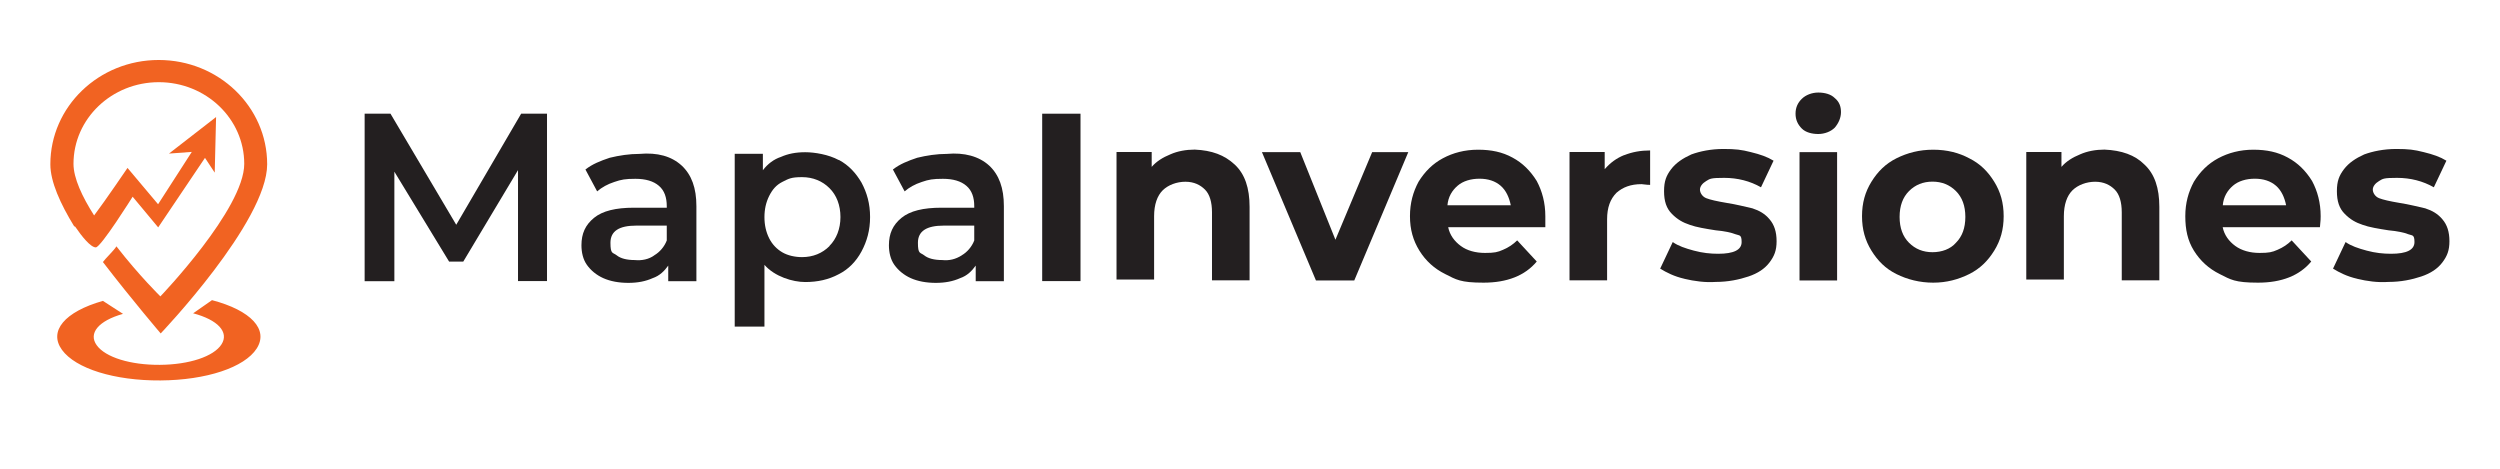
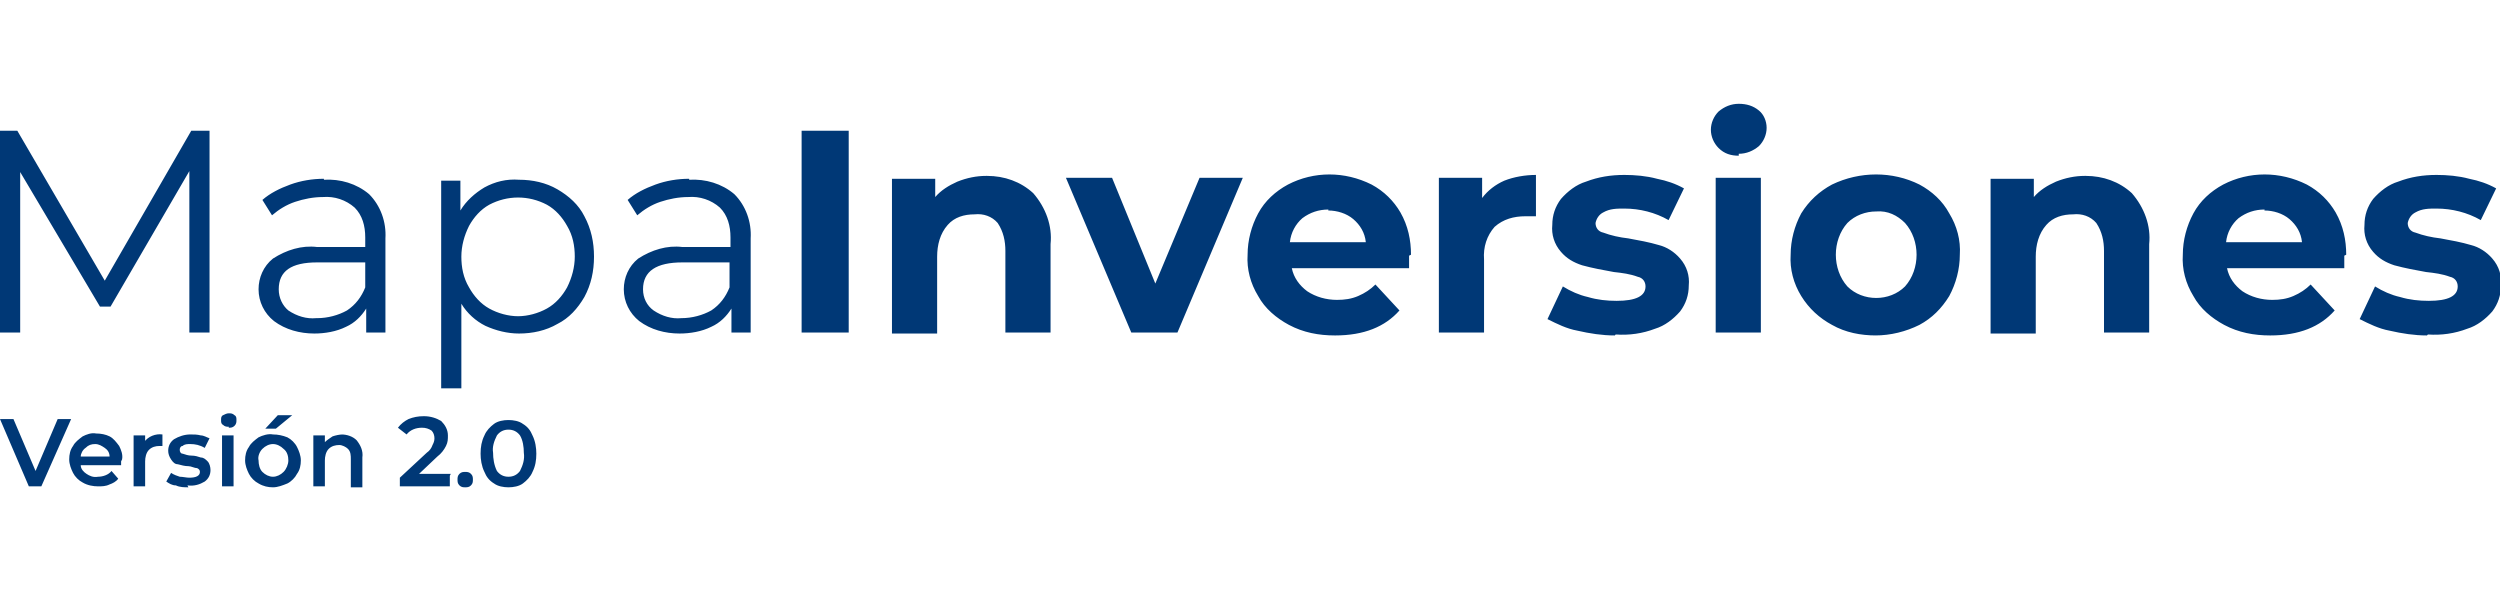
- <svg xmlns="http://www.w3.org/2000/svg" id="Capa_1" data-name="Capa 1" version="1.1" viewBox="0 0 2388 447.3">
+ <svg xmlns="http://www.w3.org/2000/svg" id="Capa_1" data-name="Capa 1" version="1.1" viewBox="0 0 260.1 61.7">
  <defs>
    <style>
      .cls-1 {
-         fill: #f16322;
-       }
- 
-       .cls-1, .cls-2 {
+         fill: #003876;
        stroke-width: 0px;
-       }
- 
-       .cls-2 {
-         fill: #231f20;
      }
    </style>
  </defs>
-   <g>
-     <path class="cls-1" d="M48.1,157c0,16.5,9.5,37.6,22.7,59.1l1,.4c6.4,9.4,14.8,19.8,19.7,19.8s35.2-48.4,35.2-48.4l24.4,29.3,44.7-66.4,9.3,14.1,1.3-53.1-45,34.9,21.8-1.6-32.2,50-29.2-34.7s-21.4,31.5-31.9,45.4c-11.4-17.9-19.7-35.6-19.7-49.3,0-43.1,36.5-78,81.5-78s81.6,34.9,81.6,78-80.1,126.6-80.1,126.6c0,0-20.1-19.6-42-47.8-2,3.6-10.8,11.9-12.9,15,27.9,36.3,55.2,68.2,55.2,68.2,0,0,101.7-106.6,101.7-161.6s-46.4-99.6-103.6-99.6-103.5,44.6-103.5,99.6Z" />
-     <path class="cls-1" d="M184.3,299.2c23.9,6.3,34.7,18.1,27.3,29.7-7.4,11.6-30.8,19.4-58.9,19.6-28.1.2-52-7.2-60.3-18.7-8.3-11.5,1.7-23.4,25.1-30l-19.2-12.4c-36.6,10.4-52.1,28.9-39.1,46.8,13,17.9,50.2,29.5,94.1,29.2,43.8-.3,80.3-12.4,91.9-30.5,11.6-18.1-5.4-36.4-42.7-46.2l-18.2,12.7Z" />
-   </g>
-   <g>
-     <path class="cls-2" d="M494.8,268.6v-106.1l-52.3,87.4h-13.5l-52.3-85.9v104.6h-28.4V108.6h24.7l62.8,106.1,62-106.1h24.7v159.9h-27.6Z" />
-     <path class="cls-2" d="M651,158c9.7,9,14.2,21.7,14.2,38.9v71.7h-26.9v-14.9c-3.7,5.2-8.2,9.7-14.9,12-6.7,3-14.2,4.5-23.2,4.5s-17.2-1.5-23.9-4.5c-6.7-3-12-7.5-15.7-12.7-3.7-5.2-5.2-12-5.2-18.7,0-11.2,3.7-19.4,12-26.2,8.2-6.7,20.9-9.7,38.1-9.7h31.4v-1.5c0-8.2-2.2-14.9-7.5-19.4-5.2-4.5-12.7-6.7-22.4-6.7s-13.5.7-20.2,3c-6.7,2.2-12,5.2-16.4,9l-11.2-20.9c6.7-5.2,14.2-8.2,23.2-11.2,9-2.2,18.7-3.7,28.4-3.7,17.2-1.5,30.6,2.2,40.4,11.2ZM624.9,243.9c5.2-3,9.7-8.2,12-14.2v-14.2h-29.1c-16.4,0-24.7,5.2-24.7,16.4s2.2,9,6,12c3.7,3,9.7,4.5,17.2,4.5,6.7.7,13.5-.7,18.7-4.5Z" />
-     <path class="cls-2" d="M801.2,152.7c9.7,5.2,16.4,12.7,21.7,21.7,5.2,9.7,8.2,20.2,8.2,32.9s-3,23.2-8.2,32.9c-5.2,9.7-12.7,17.2-21.7,21.7-9.7,5.2-20.2,7.5-32.1,7.5s-29.1-5.2-38.9-16.4v59h-28.4v-165.1h26.9v15.7c4.5-6,10.5-10.5,17.2-12.7,6.7-3,14.2-4.5,23.2-4.5s22.4,2.2,32.1,7.5ZM792.3,234.9c6.7-6.7,10.5-16.4,10.5-27.6s-3.7-20.9-10.5-27.6c-6.7-6.7-15.7-10.5-26.2-10.5s-12.7,1.5-18.7,4.5c-6,3-9.7,7.5-12.7,13.5-3,6-4.5,12.7-4.5,20.2s1.5,14.2,4.5,20.2c3,6,7.5,10.5,12.7,13.5,5.2,3,12,4.5,18.7,4.5,10.5,0,19.4-3.7,26.2-10.5Z" />
-     <path class="cls-2" d="M944.7,158c9.7,9,14.2,21.7,14.2,38.9v71.7h-26.9v-14.9c-3.7,5.2-8.2,9.7-14.9,12-6.7,3-14.2,4.5-23.2,4.5s-17.2-1.5-23.9-4.5c-6.7-3-12-7.5-15.7-12.7-3.7-5.2-5.2-12-5.2-18.7,0-11.2,3.7-19.4,12-26.2,8.2-6.7,20.9-9.7,38.1-9.7h31.4v-1.5c0-8.2-2.2-14.9-7.5-19.4-5.2-4.5-12.7-6.7-22.4-6.7s-13.5.7-20.2,3c-6.7,2.2-12,5.2-16.4,9l-11.2-20.9c6.7-5.2,14.2-8.2,23.2-11.2,9-2.2,18.7-3.7,28.4-3.7,16.4-1.5,30.6,2.2,40.4,11.2ZM918.6,243.9c5.2-3,9.7-8.2,12-14.2v-14.2h-29.1c-16.4,0-24.7,5.2-24.7,16.4s2.2,9,6,12c3.7,3,9.7,4.5,17.2,4.5,6.7.7,12.7-.7,18.7-4.5Z" />
-     <path class="cls-2" d="M995.5,108.6h36.6v159.9h-36.6V108.6Z" />
-     <path class="cls-2" d="M1179.4,157.2c9.7,9,14.2,22.4,14.2,40.4v70.2h-35.9v-65c0-9.7-2.2-17.2-6.7-21.7-4.5-4.5-10.5-7.5-18.7-7.5s-16.4,3-21.7,8.2c-5.2,5.2-8.2,13.5-8.2,24.7v60.5h-35.9v-121.8h33.6v14.2c4.5-5.2,10.5-9,17.9-12,6.7-3,14.9-4.5,23.2-4.5,16.4.7,28.4,5.2,38.1,14.2Z" />
-     <path class="cls-2" d="M1345.2,145.3l-51.6,122.6h-36.6l-51.6-122.6h36.6l33.6,83.7,35.1-83.7h34.4Z" />
-     <path class="cls-2" d="M1476,217h-92.7c1.5,7.5,6,13.5,12,17.9,6,4.5,14.2,6.7,23.2,6.7s12-.7,17.2-3c5.2-2.2,9.7-5.2,13.5-9l18.7,20.2c-11.2,13.5-28.4,20.2-50.8,20.2s-26.2-3-36.6-8.2c-10.5-5.2-18.7-12.7-24.7-22.4s-9-20.2-9-32.9,3-23.2,8.2-32.9c6-9.7,13.5-17.2,23.2-22.4,9.7-5.2,20.9-8.2,33.6-8.2s23.2,2.2,32.9,7.5c9.7,5.2,17.2,12.7,23.2,22.4,5.2,9.7,8.2,20.9,8.2,33.6,0,1.5,0,4.5,0,10.5ZM1392.3,177.4c-5.2,4.5-9,10.5-9.7,18.7h60.5c-1.5-7.5-4.5-14.2-9.7-18.7-5.2-4.5-12-6.7-20.2-6.7s-15.7,2.2-20.9,6.7Z" />
-     <path class="cls-2" d="M1551.5,148.2c7.5-3,15.7-4.5,24.7-4.5v32.9c-3.7,0-6.7-.7-8.2-.7-10.5,0-17.9,3-23.9,8.2-6,6-9,14.2-9,25.4v58.3h-35.9v-122.6h33.6v16.4c5.2-6,11.2-10.5,18.7-13.5Z" />
-     <path class="cls-2" d="M1609,266.3c-9.7-2.2-17.2-6-23.2-9.7l12-25.4c5.2,3.7,12,6,20.2,8.2,8.2,2.2,15.7,3,23.2,3,14.9,0,22.4-3.7,22.4-11.2s-2.2-6-6-7.5c-3.7-1.5-10.5-3-18.7-3.7-9.7-1.5-18.7-3-24.7-5.2-6.7-2.2-12-5.2-17.2-10.5-5.2-5.2-7.5-12-7.5-21.7s2.2-14.9,6.7-20.9c4.5-6,11.2-10.5,19.4-14.2,8.2-3,18.7-5.2,30.6-5.2s17.2.7,26.2,3c9,2.2,15.7,4.5,21.7,8.2l-12,25.4c-10.5-6-22.4-9-35.1-9s-13.5.7-17.2,3c-3.7,2.2-6,5.2-6,8.2s2.2,6.7,6,8.2c3.7,1.5,10.5,3,19.4,4.5,9.7,1.5,17.9,3.7,24.7,5.2,6.7,2.2,12,5.2,16.4,10.5,4.5,5.2,6.7,12,6.7,20.9s-2.2,14.2-6.7,20.2c-4.5,6-11.2,10.5-20.2,13.5-9,3-19.4,5.2-31.4,5.2-9.7.7-20.2-.7-29.9-3Z" />
-     <path class="cls-2" d="M1721.1,122.8c-3.7-3.7-6-8.2-6-14.2s2.2-10.5,6-14.2c3.7-3.7,9.7-6,15.7-6s12,1.5,15.7,5.2c4.5,3.7,6,8.2,6,13.5s-2.2,10.5-6,14.9c-3.7,3.7-9.7,6-15.7,6s-12-1.5-15.7-5.2ZM1718.9,145.3h35.9v122.6h-35.9v-122.6Z" />
-     <path class="cls-2" d="M1811.5,261.8c-10.5-5.2-17.9-12.7-23.9-22.4-6-9.7-9-20.2-9-32.9s3-23.2,9-32.9c6-9.7,13.5-17.2,23.9-22.4,10.5-5.2,21.7-8.2,35.1-8.2s24.7,3,34.4,8.2c10.5,5.2,17.9,12.7,23.9,22.4,6,9.7,9,20.2,9,32.9s-3,23.2-9,32.9c-6,9.7-13.5,17.2-23.9,22.4-10.5,5.2-21.7,8.2-34.4,8.2s-24.7-3-35.1-8.2ZM1868.3,231.9c6-6,9-14.2,9-24.7s-3-18.7-9-24.7c-6-6-13.5-9-22.4-9s-16.4,3-22.4,9c-6,6-9,14.2-9,24.7s3,18.7,9,24.7c6,6,13.5,9,22.4,9s17.2-3,22.4-9Z" />
-     <path class="cls-2" d="M2048.4,157.2c9.7,9,14.2,22.4,14.2,40.4v70.2h-35.9v-65c0-9.7-2.2-17.2-6.7-21.7-4.5-4.5-10.5-7.5-18.7-7.5s-16.4,3-21.7,8.2c-5.2,5.2-8.2,13.5-8.2,24.7v60.5h-35.9v-121.8h33.6v14.2c4.5-5.2,10.5-9,17.9-12,6.7-3,14.9-4.5,23.2-4.5,16.4.7,29.1,5.2,38.1,14.2Z" />
-     <path class="cls-2" d="M2215.8,217h-92.7c1.5,7.5,6,13.5,12,17.9s14.2,6.7,23.2,6.7,12-.7,17.2-3c5.2-2.2,9.7-5.2,13.5-9l18.7,20.2c-11.2,13.5-28.4,20.2-50.8,20.2s-26.2-3-36.6-8.2c-10.5-5.2-18.7-12.7-24.7-22.4-6-9.7-8.2-20.2-8.2-32.9s3-23.2,8.2-32.9c6-9.7,13.5-17.2,23.2-22.4,9.7-5.2,20.9-8.2,33.6-8.2s23.2,2.2,32.9,7.5c9.7,5.2,17.2,12.7,23.2,22.4,5.2,9.7,8.2,20.9,8.2,33.6,0,1.5,0,4.5-.7,10.5ZM2132.9,177.4c-5.2,4.5-9,10.5-9.7,18.7h60.5c-1.5-7.5-4.5-14.2-9.7-18.7-5.2-4.5-12-6.7-20.2-6.7s-15.7,2.2-20.9,6.7Z" />
-     <path class="cls-2" d="M2251.7,266.3c-9.7-2.2-17.2-6-23.2-9.7l12-25.4c5.2,3.7,12,6,20.2,8.2,8.2,2.2,15.7,3,23.2,3,14.9,0,22.4-3.7,22.4-11.2s-2.2-6-6-7.5c-3.7-1.5-10.5-3-18.7-3.7-9.7-1.5-18.7-3-24.7-5.2-6.7-2.2-12-5.2-17.2-10.5-5.2-5.2-7.5-12-7.5-21.7s2.2-14.9,6.7-20.9c4.5-6,11.2-10.5,19.4-14.2,8.2-3,18.7-5.2,30.6-5.2s17.2.7,26.2,3c9,2.2,15.7,4.5,21.7,8.2l-12,25.4c-10.5-6-22.4-9-35.1-9s-13.5.7-17.2,3c-3.7,2.2-6,5.2-6,8.2s2.2,6.7,6,8.2,10.5,3,19.4,4.5c9.7,1.5,17.9,3.7,24.7,5.2,6.7,2.2,12,5.2,16.4,10.5,4.5,5.2,6.7,12,6.7,20.9s-2.2,14.2-6.7,20.2c-4.5,6-11.2,10.5-20.2,13.5-9,3-19.4,5.2-31.4,5.2-10.5.7-20.2-.7-29.9-3Z" />
-   </g>
+   <path id="Path_15698" data-name="Path 15698" class="cls-1" d="M21.8,13.6v21h-2.1v-16.8l-8.2,14.1h-1.1L2.1,17.9v16.7H0V13.6h1.8l9.1,15.6,9-15.6h1.8ZM33.7,18.7c1.7-.1,3.4.4,4.7,1.5,1.2,1.2,1.8,2.9,1.7,4.6v9.8h-2v-2.5c-.5.8-1.2,1.5-2.1,1.9-1,.5-2.2.7-3.3.7-1.5,0-3-.4-4.2-1.3-1-.8-1.6-2-1.6-3.3,0-1.2.5-2.4,1.5-3.2,1.4-.9,3-1.4,4.6-1.2h5v-1c0-1.2-.3-2.3-1.1-3.1-.9-.8-2.1-1.2-3.3-1.1-1,0-2,.2-2.9.5-.9.3-1.7.8-2.4,1.4l-1-1.6c.8-.7,1.8-1.2,2.9-1.6,1.1-.4,2.3-.6,3.5-.6ZM33,33.1c1.1,0,2.2-.3,3.1-.8.9-.6,1.5-1.4,1.9-2.4v-2.6h-5c-2.7,0-4,.9-4,2.8,0,.9.4,1.7,1,2.2.9.6,1.9.9,2.9.8ZM54,18.7c1.4,0,2.8.3,4,1,1.2.7,2.2,1.6,2.8,2.8.7,1.3,1,2.7,1,4.2,0,1.5-.3,2.9-1,4.2-.7,1.2-1.6,2.2-2.8,2.8-1.2.7-2.6,1-4,1-1.2,0-2.4-.3-3.5-.8-1-.5-1.9-1.3-2.5-2.3v8.8h-2.1v-21.6h2v3.1c.6-1,1.5-1.8,2.5-2.4,1.1-.6,2.3-.9,3.6-.8ZM53.9,32.9c1,0,2.1-.3,3-.8.9-.5,1.6-1.3,2.1-2.2.5-1,.8-2.1.8-3.2,0-1.1-.2-2.2-.8-3.2-.5-.9-1.2-1.7-2.1-2.2-1.9-1-4.1-1-6,0-.9.5-1.6,1.3-2.1,2.2-.5,1-.8,2.1-.8,3.2,0,1.1.2,2.2.8,3.2.5.9,1.2,1.7,2.1,2.2.9.5,2,.8,3,.8ZM71.7,18.7c1.7-.1,3.4.4,4.7,1.5,1.2,1.2,1.8,2.9,1.7,4.6v9.8h-2v-2.5c-.5.8-1.2,1.5-2.1,1.9-1,.5-2.2.7-3.3.7-1.5,0-3-.4-4.2-1.3-1-.8-1.6-2-1.6-3.3,0-1.2.5-2.4,1.5-3.2,1.4-.9,3-1.4,4.6-1.2h5v-1c0-1.2-.3-2.3-1.1-3.1-.9-.8-2.1-1.2-3.3-1.1-1,0-2,.2-2.9.5-.9.3-1.7.8-2.4,1.4l-1-1.6c.8-.7,1.8-1.2,2.9-1.6,1.1-.4,2.3-.6,3.5-.6ZM70.9,33.1c1.1,0,2.2-.3,3.1-.8.9-.6,1.5-1.4,1.9-2.4v-2.6h-4.9c-2.7,0-4.1.9-4.1,2.8,0,.9.4,1.7,1.1,2.2.9.6,1.9.9,2.9.8ZM83.4,13.6h4.9v21h-4.9V13.6ZM102.7,18.3c1.8,0,3.5.6,4.8,1.8,1.3,1.5,2,3.4,1.8,5.3v9.2h-4.7v-8.5c0-1-.2-2-.8-2.9-.6-.7-1.5-1-2.4-.9-1.1,0-2.1.3-2.8,1.1-.8.9-1.1,2.1-1.1,3.3v8h-4.7v-16.1h4.5v1.9c.6-.7,1.4-1.2,2.3-1.6,1-.4,2-.6,3-.6ZM129.3,18.5l-6.8,16.1h-4.8l-6.8-16.1h4.8l4.5,11,4.6-11h4.5ZM146.6,26.6c0,0,0,.5,0,1.3h-12.2c.2,1,.8,1.8,1.6,2.4.9.6,2,.9,3.1.9.8,0,1.5-.1,2.2-.4.7-.3,1.3-.7,1.8-1.2l2.5,2.7c-1.5,1.7-3.7,2.6-6.7,2.6-1.7,0-3.3-.3-4.8-1.1-1.3-.7-2.5-1.7-3.2-3-.8-1.3-1.2-2.8-1.1-4.3,0-1.5.4-3,1.1-4.3.7-1.3,1.8-2.3,3.1-3,2.7-1.4,5.9-1.4,8.7,0,1.3.7,2.3,1.7,3,2.9.8,1.4,1.1,2.9,1.1,4.4ZM138.2,21.8c-1,0-1.9.3-2.7.9-.7.6-1.2,1.5-1.3,2.5h7.9c-.1-1-.6-1.8-1.3-2.4-.7-.6-1.7-.9-2.6-.9ZM154.2,20.6c.6-.8,1.4-1.4,2.3-1.8,1-.4,2.2-.6,3.3-.6v4.3c-.5,0-.9,0-1.1,0-1.2,0-2.3.3-3.2,1.1-.8.9-1.2,2.1-1.1,3.4v7.6h-4.7v-16.1h4.5v2.1ZM168,34.9c-1.3,0-2.6-.2-3.9-.5-1.1-.2-2.1-.7-3.1-1.2l1.6-3.4c.8.5,1.7.9,2.6,1.1,1,.3,2,.4,3,.4,2,0,3-.5,3-1.5,0-.5-.3-.9-.8-1-.8-.3-1.6-.4-2.5-.5-1.1-.2-2.2-.4-3.3-.7-.9-.3-1.6-.7-2.2-1.4-.7-.8-1-1.8-.9-2.8,0-1,.3-1.9.9-2.7.7-.8,1.6-1.5,2.6-1.8,1.3-.5,2.6-.7,4-.7,1.1,0,2.3.1,3.4.4,1,.2,1.9.5,2.8,1l-1.6,3.3c-1.4-.8-3-1.2-4.6-1.2-.8,0-1.5,0-2.2.4-.4.2-.7.6-.8,1.1,0,.5.3.9.8,1,.8.3,1.7.5,2.6.6,1.1.2,2.2.4,3.2.7.8.2,1.6.7,2.2,1.4.7.8,1,1.8.9,2.8,0,1-.3,1.9-.9,2.7-.7.8-1.6,1.5-2.6,1.8-1.3.5-2.7.7-4.1.6h0ZM178.5,18.5h4.7v16.1h-4.7v-16.1ZM180.9,16.2c-.8,0-1.5-.2-2.1-.8-.5-.5-.8-1.2-.8-1.9,0-.7.3-1.4.8-1.9.6-.5,1.3-.8,2.1-.8.8,0,1.5.2,2.1.7.5.4.8,1.1.8,1.8,0,.7-.3,1.4-.8,1.9-.6.5-1.3.8-2.1.8h0ZM195.2,34.9c-1.6,0-3.2-.3-4.6-1.1-1.3-.7-2.4-1.7-3.2-3-.8-1.3-1.2-2.8-1.1-4.3,0-1.5.4-3,1.1-4.3.8-1.3,1.9-2.3,3.2-3,2.9-1.4,6.3-1.4,9.1,0,1.3.7,2.4,1.7,3.1,3,.8,1.3,1.2,2.8,1.1,4.3,0,1.5-.4,3-1.1,4.3-.8,1.3-1.8,2.3-3.1,3-1.4.7-3,1.1-4.6,1.1ZM195.2,31c1.1,0,2.2-.4,3-1.2.8-.9,1.2-2.1,1.2-3.3,0-1.2-.4-2.4-1.2-3.3-.8-.8-1.8-1.3-3-1.2-1.1,0-2.2.4-3,1.2-.8.9-1.2,2.1-1.2,3.3,0,1.2.4,2.4,1.2,3.3.8.8,1.9,1.2,3,1.2ZM217,18.3c1.8,0,3.5.6,4.8,1.8,1.3,1.5,2,3.4,1.8,5.3v9.2h-4.7v-8.5c0-1-.2-2-.8-2.9-.6-.7-1.5-1-2.4-.9-1.1,0-2.1.3-2.8,1.1-.8.9-1.1,2.1-1.1,3.3v8h-4.7v-16.1h4.5v1.9c.6-.7,1.4-1.2,2.3-1.6,1-.4,2-.6,3-.6ZM243.9,26.6c0,0,0,.5,0,1.3h-12.2c.2,1,.8,1.8,1.6,2.4.9.6,2,.9,3.1.9.8,0,1.5-.1,2.2-.4.7-.3,1.3-.7,1.8-1.2l2.5,2.7c-1.5,1.7-3.7,2.6-6.7,2.6-1.7,0-3.3-.3-4.8-1.1-1.3-.7-2.5-1.7-3.2-3-.8-1.3-1.2-2.8-1.1-4.3,0-1.5.4-3,1.1-4.3.7-1.3,1.8-2.3,3.1-3,2.7-1.4,5.9-1.4,8.7,0,1.3.7,2.3,1.7,3,2.9.8,1.4,1.1,2.9,1.1,4.4ZM235.6,21.8c-1,0-1.9.3-2.7.9-.7.6-1.2,1.5-1.3,2.5h7.9c-.1-1-.6-1.8-1.3-2.4-.7-.6-1.7-.9-2.6-.9h0ZM252.5,34.9c-1.3,0-2.6-.2-3.9-.5-1.1-.2-2.1-.7-3.1-1.2l1.6-3.4c.8.5,1.7.9,2.6,1.1,1,.3,2,.4,3,.4,2,0,3-.5,3-1.5,0-.5-.3-.9-.8-1-.8-.3-1.6-.4-2.5-.5-1.1-.2-2.2-.4-3.3-.7-.9-.3-1.6-.7-2.2-1.4-.7-.8-1-1.8-.9-2.8,0-1,.3-1.9.9-2.7.7-.8,1.6-1.5,2.6-1.8,1.3-.5,2.6-.7,4-.7,1.1,0,2.3.1,3.4.4,1,.2,1.9.5,2.8,1l-1.6,3.3c-1.4-.8-3-1.2-4.6-1.2-.8,0-1.5,0-2.2.4-.4.2-.7.6-.8,1.1,0,.5.3.9.8,1,.8.3,1.7.5,2.6.6,1.1.2,2.2.4,3.2.7.8.2,1.6.7,2.2,1.4.7.8,1,1.8.9,2.8,0,1-.3,1.9-.9,2.7-.7.8-1.6,1.5-2.6,1.8-1.3.5-2.7.7-4.1.6Z" />
+   <path id="Path_15699" data-name="Path 15699" class="cls-1" d="M7.4,43.6l-3.1,7h-1.3L0,43.6h1.4l2.3,5.4,2.3-5.4h1.3ZM12.6,48c0,0,0,.2,0,.4h-4.2c0,.4.3.7.6.9.3.2.7.4,1.2.3.5,0,1.1-.2,1.4-.6l.7.8c-.2.3-.6.5-.9.6-.4.2-.8.2-1.2.2-.5,0-1.1-.1-1.6-.4-.4-.2-.8-.6-1-1-.2-.4-.4-.9-.4-1.4,0-.5.1-1,.4-1.4.2-.4.6-.7,1-1,.4-.2.9-.4,1.4-.3.5,0,1,.1,1.4.3.4.2.7.6,1,1,.2.4.4.9.3,1.4ZM9.9,46.2c-.4,0-.7.1-1,.4-.3.2-.5.6-.5.9h3c0-.4-.2-.7-.5-.9-.3-.2-.6-.4-1-.4ZM15,46c.4-.6,1.2-.9,1.9-.8v1.2c0,0-.2,0-.3,0-.4,0-.8.1-1.1.4-.3.3-.4.8-.4,1.2v2.6h-1.2v-5.3h1.2v.8ZM19.6,50.7c-.4,0-.9,0-1.3-.2-.4,0-.7-.2-1-.4l.5-.9c.3.2.6.3.9.4.3,0,.7.1,1,.1.7,0,1.1-.2,1.1-.6,0-.2-.1-.3-.3-.4-.3,0-.6-.2-.9-.2-.4,0-.7-.1-1.1-.2-.3,0-.5-.2-.7-.5-.2-.3-.3-.6-.3-.9,0-.5.2-.9.6-1.2.5-.3,1.1-.5,1.7-.5.4,0,.7,0,1.1.1.3,0,.6.2.9.3l-.5,1c-.5-.3-1-.4-1.5-.4-.3,0-.6,0-.8.2-.2,0-.3.2-.3.4,0,.2.1.4.3.4.3.1.6.2.9.2.4,0,.7.1,1,.2.3,0,.5.2.7.4.2.2.3.6.3.9,0,.5-.2.9-.6,1.2-.5.3-1.1.5-1.8.4ZM23.1,45.3h1.2v5.3h-1.2v-5.3ZM23.8,44.4c-.2,0-.4,0-.6-.2-.2-.1-.2-.3-.2-.5,0-.2,0-.4.2-.5.2-.1.4-.2.6-.2.2,0,.4,0,.6.2.2.1.2.3.2.5,0,.2,0,.4-.2.6-.2.2-.4.2-.6.2ZM28.4,50.7c-.5,0-1-.1-1.5-.4-.4-.2-.8-.6-1-1-.2-.4-.4-.9-.4-1.4,0-.5.1-1,.4-1.4.2-.4.6-.7,1-1,.4-.2,1-.4,1.5-.3.5,0,1,.1,1.5.3.4.2.8.6,1,1,.2.4.4.9.4,1.4,0,.5-.1,1-.4,1.4-.2.4-.6.8-1,1-.5.2-1,.4-1.5.4ZM28.4,49.6c.4,0,.8-.2,1.1-.5.3-.3.5-.8.5-1.2,0-.4-.1-.9-.5-1.2-.3-.3-.7-.5-1.1-.5-.4,0-.8.2-1.1.5-.3.3-.5.8-.4,1.2,0,.4.1.9.4,1.2.3.3.7.5,1.1.5ZM28.9,43.2h1.5l-1.7,1.4h-1.1l1.3-1.4ZM35.5,45.2c.6,0,1.2.2,1.6.6.4.5.7,1.1.6,1.8v3.1h-1.2v-2.9c0-.4,0-.8-.3-1.1-.2-.2-.6-.4-.9-.4-.4,0-.8.1-1.1.4-.3.3-.4.8-.4,1.2v2.7h-1.2v-5.3h1.2v.7c.2-.2.5-.4.8-.6.3-.1.7-.2,1.1-.2ZM46.8,49.5v1.1h-5.2v-.9l2.8-2.6c.3-.2.5-.5.6-.8.1-.2.2-.4.2-.7,0-.3-.1-.6-.3-.8-.3-.2-.6-.3-1-.3-.6,0-1.2.2-1.6.7l-.9-.7c.3-.4.7-.7,1.1-.9.5-.2,1-.3,1.6-.3.7,0,1.3.2,1.8.5.4.4.7.9.7,1.5,0,.4,0,.7-.2,1.1-.2.4-.5.8-.9,1.1l-1.9,1.8h3.3ZM48.4,50.7c-.2,0-.4,0-.6-.2-.2-.2-.2-.4-.2-.6,0-.2,0-.4.2-.6.2-.2.4-.2.6-.2.2,0,.4,0,.6.2.2.2.2.4.2.6,0,.2,0,.4-.2.6-.2.2-.4.2-.6.2ZM52.9,50.7c-.5,0-1.1-.1-1.5-.4-.5-.3-.8-.7-1-1.2-.3-.6-.4-1.3-.4-1.9,0-.7.1-1.3.4-1.9.2-.5.6-.9,1-1.2.4-.3,1-.4,1.5-.4.5,0,1.1.1,1.5.4.5.3.8.7,1,1.2.3.6.4,1.3.4,1.9,0,.7-.1,1.3-.4,1.9-.2.5-.6.9-1,1.2-.4.3-1,.4-1.5.4ZM52.9,49.6c.5,0,.9-.2,1.2-.6.3-.6.5-1.2.4-1.9,0-.6-.1-1.3-.4-1.8-.3-.4-.7-.6-1.2-.6-.5,0-.9.2-1.2.6-.3.6-.5,1.2-.4,1.8,0,.6.1,1.3.4,1.9.3.4.7.6,1.2.6Z" />
</svg>
